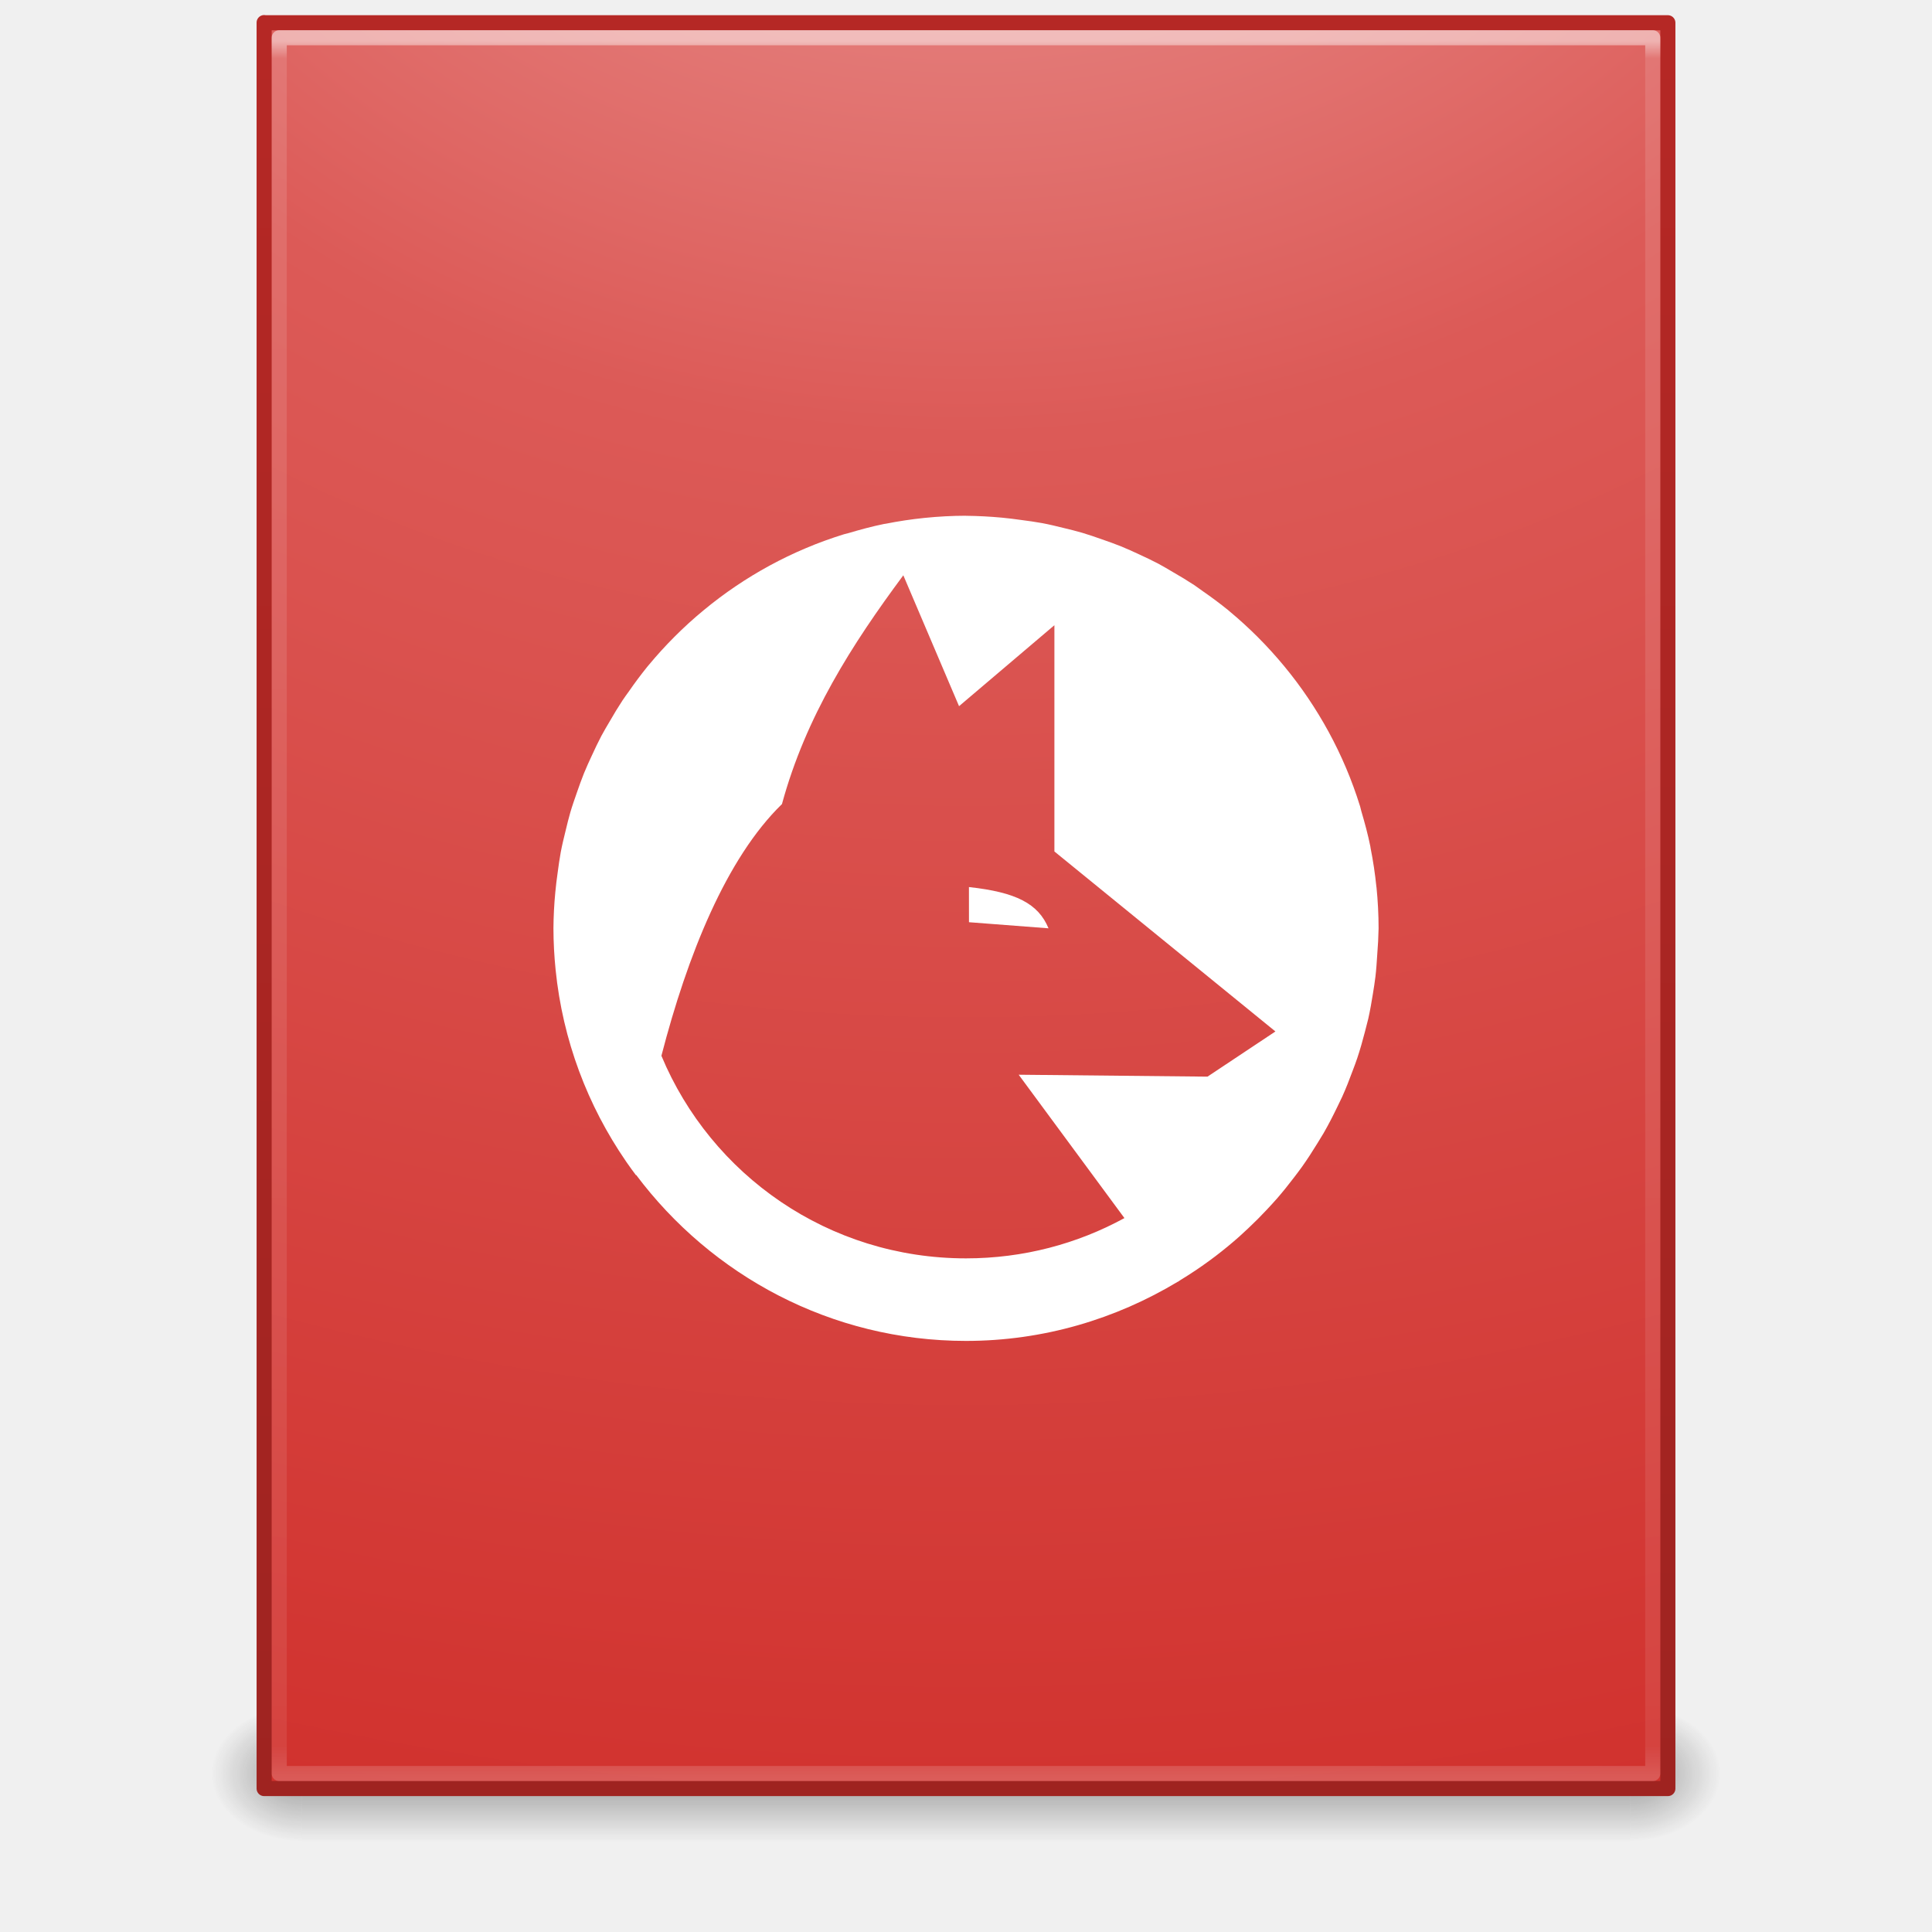
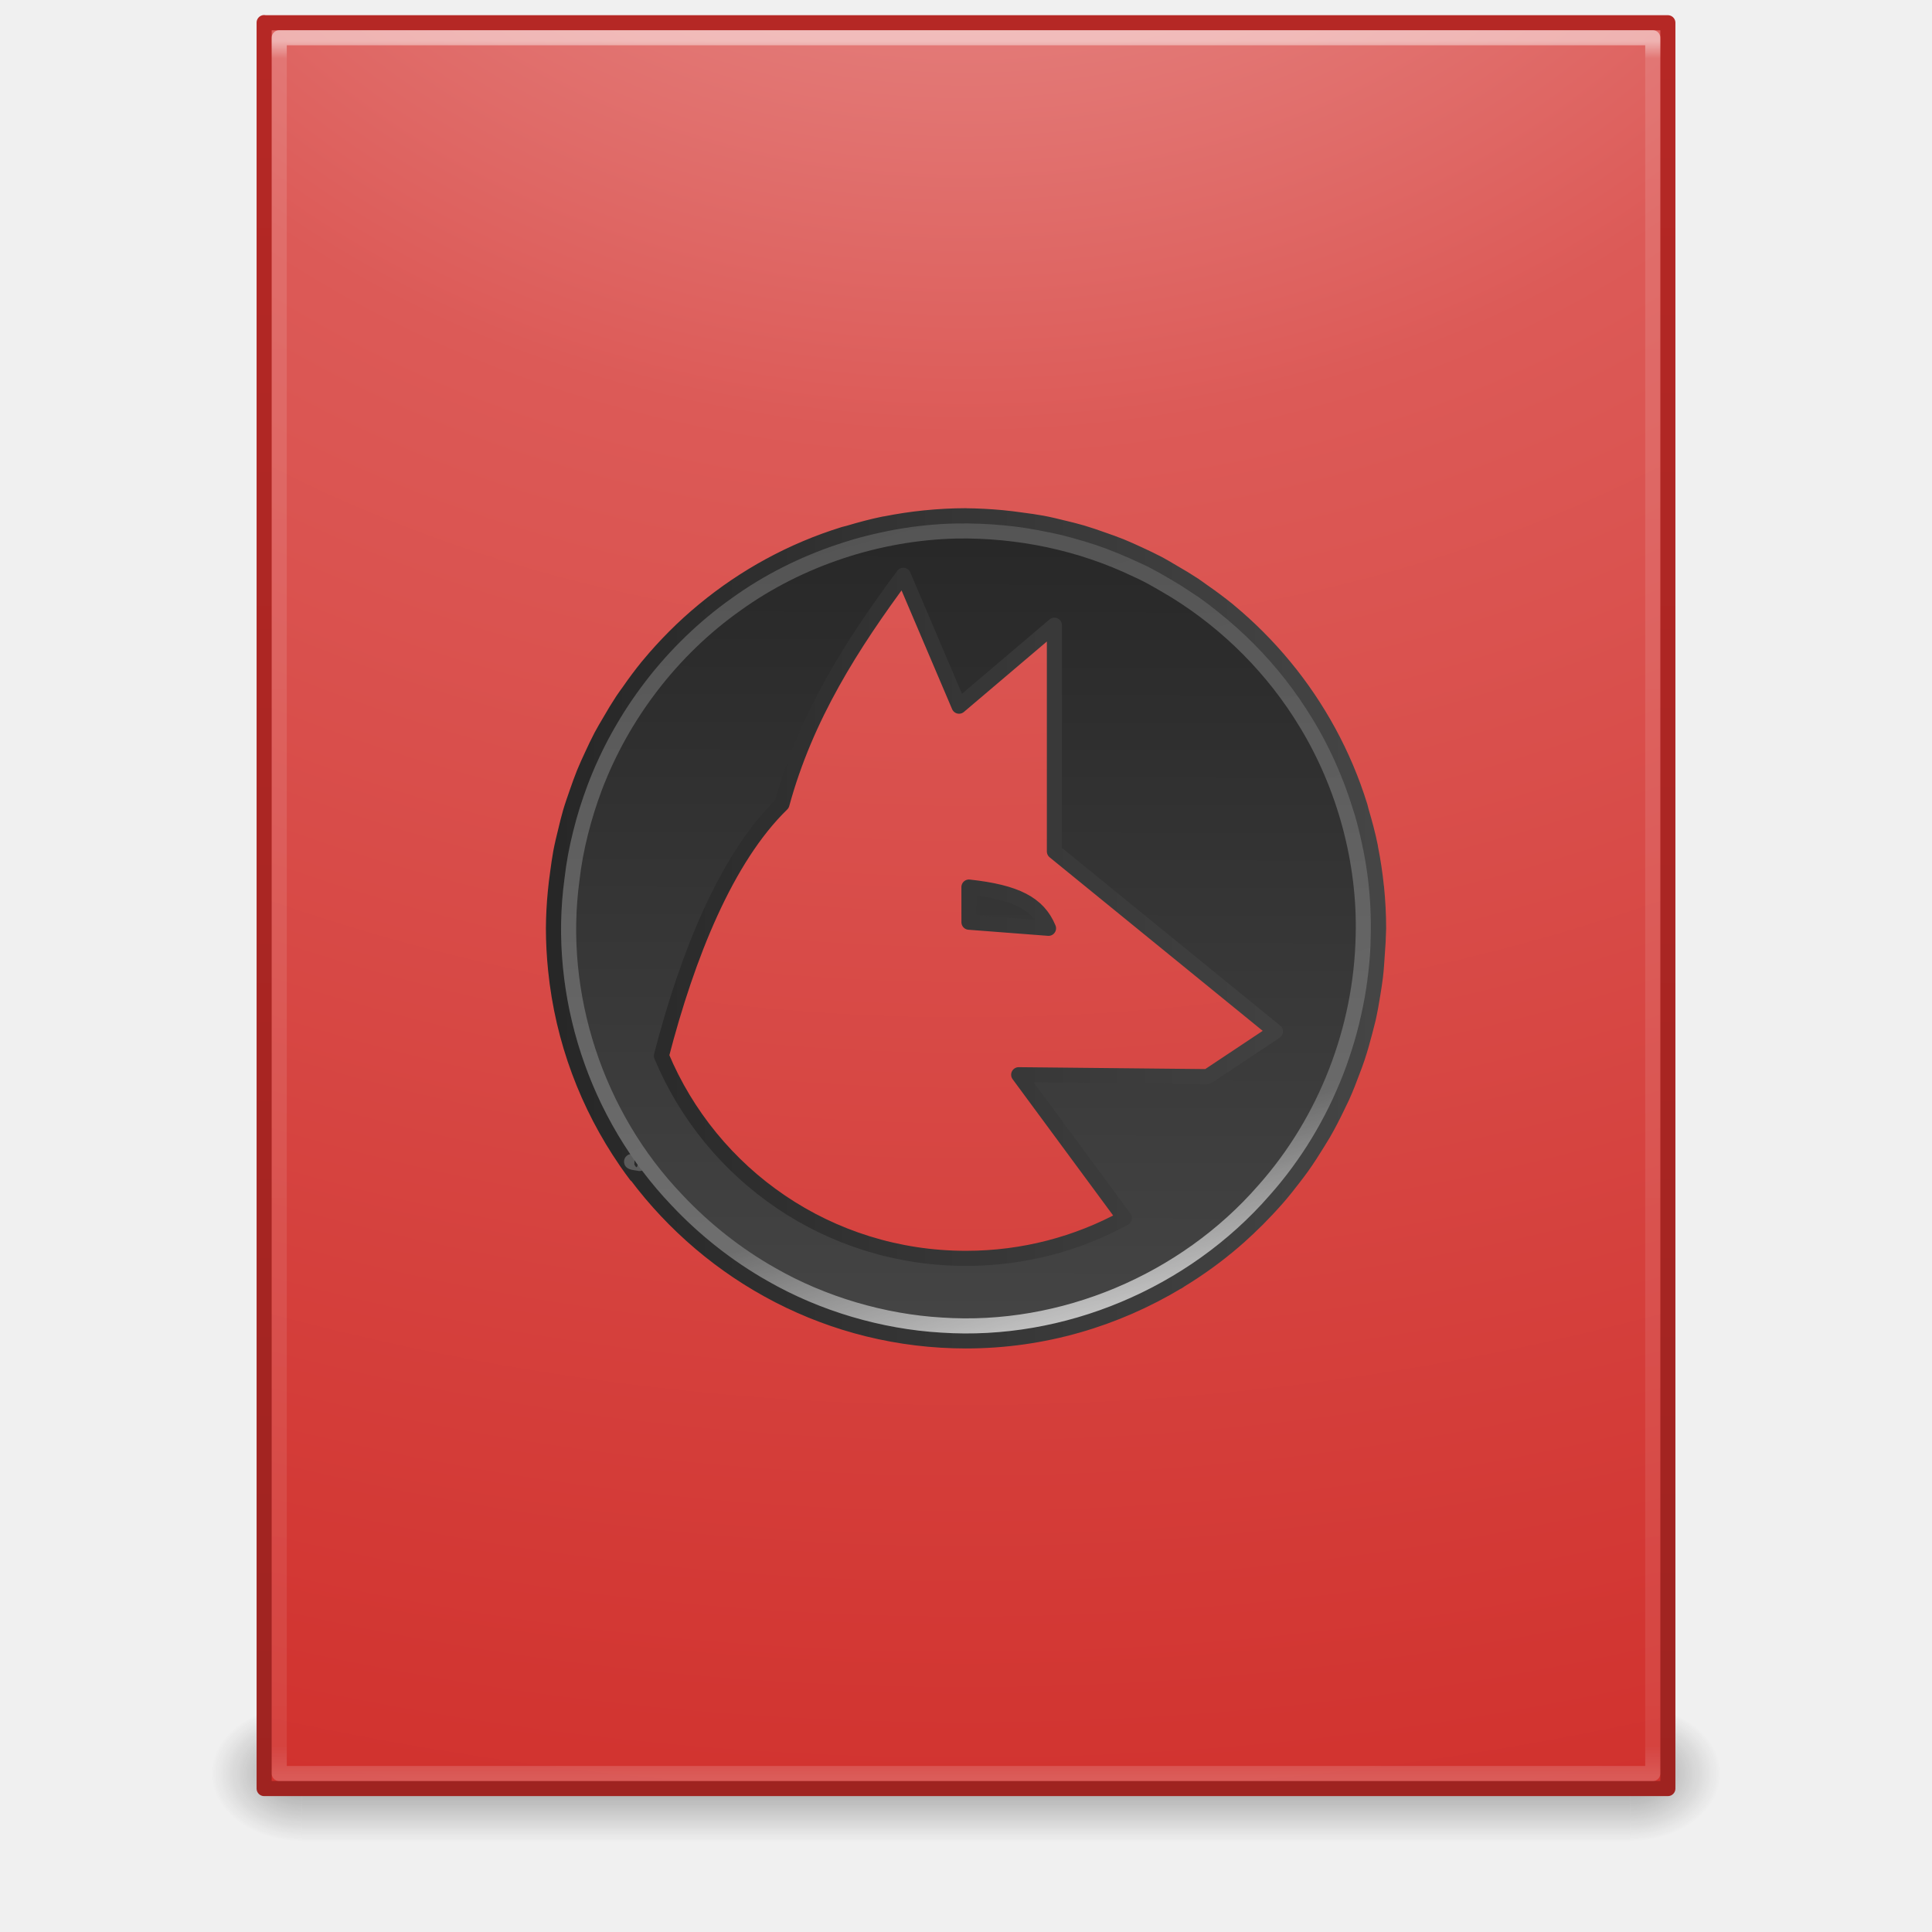
- <svg xmlns="http://www.w3.org/2000/svg" height="128" width="128" version="1.1" id="svg67">
+ <svg xmlns="http://www.w3.org/2000/svg" xmlns:xlink="http://www.w3.org/1999/xlink" height="128" width="128" version="1.1" id="svg67">
  <defs id="defs47">
    <linearGradient id="f" y2="42.586" gradientUnits="userSpaceOnUse" x2="24" gradientTransform="matrix(2.4595 0 0 3.1081 4.973 -78.595)" y1="5.564" x1="24">
      <stop stop-color="#fff" offset="0" id="stop2" />
      <stop stop-color="#fff" stop-opacity=".235" offset=".01" id="stop4" />
      <stop stop-color="#fff" stop-opacity=".157" offset=".982" id="stop6" />
      <stop stop-color="#fff" stop-opacity=".392" offset="1" id="stop8" />
    </linearGradient>
    <radialGradient id="b" fx="7.276" gradientUnits="userSpaceOnUse" cy="9.957" cx="7.806" gradientTransform="matrix(-4.2959e-7 17.553 -21.502 -5.2689e-7 278.07 -223.53)" r="12.672">
      <stop stop-color="#eca2a0" offset="0" id="stop11" />
      <stop stop-color="#dc5a57" offset=".262" id="stop13" />
      <stop stop-color="#d02e2a" offset=".705" id="stop15" />
      <stop stop-color="#9d2320" offset="1" id="stop17" />
    </radialGradient>
    <linearGradient id="d" y2=".918" gradientUnits="userSpaceOnUse" x2="25" gradientTransform="matrix(2.6571 0 0 2.6587 .22872 -63.816)" y1="47.935" x1="25">
      <stop stop-color="#9d2320" offset="0" id="stop20" />
      <stop stop-color="#b52825" offset="1" id="stop22" />
    </linearGradient>
    <linearGradient id="e" y2="39.999" gradientUnits="userSpaceOnUse" x2="25.058" gradientTransform="matrix(3.1429 0 0 1.2857 -11.429 -2.4286)" y1="47.028" x1="25.058">
      <stop stop-color="#181818" stop-opacity="0" offset="0" id="stop25" />
      <stop stop-color="#181818" offset=".5" id="stop27" />
      <stop stop-color="#181818" stop-opacity="0" offset="1" id="stop29" />
    </linearGradient>
    <radialGradient id="c" gradientUnits="userSpaceOnUse" cy="43.5" cx="4.993" gradientTransform="matrix(2.4045 0 0 1.8 -32.014 -131.8)" r="2.5">
      <stop stop-color="#181818" offset="0" id="stop32" />
      <stop stop-color="#181818" stop-opacity="0" offset="1" id="stop34" />
    </radialGradient>
    <radialGradient id="a" gradientUnits="userSpaceOnUse" cy="43.5" cx="4.993" gradientTransform="matrix(2.4045 0 0 1.8 95.986 -24.8)" r="2.5">
      <stop stop-color="#181818" offset="0" id="stop37" />
      <stop stop-color="#181818" stop-opacity="0" offset="1" id="stop39" />
    </radialGradient>
    <linearGradient id="g" y2="15" gradientUnits="userSpaceOnUse" x2="21" gradientTransform="matrix(2.7143 0 0 2.7143 -4.7143 -70.718)" y1="29" x1="21">
      <stop stop-color="#f8dbd9" offset="0" id="stop42" />
      <stop stop-color="#fff" offset="1" id="stop44" />
    </linearGradient>
+     <linearGradient id="linearGradient3292-0">
+       <stop id="stop3294-8" style="stop-color:#ffffff;stop-opacity:1" offset="0" />
+       <stop id="stop3296-5" style="stop-color:#ffffff;stop-opacity:0.235" offset="0.132" />
+       <stop id="stop3298-3" style="stop-color:#ffffff;stop-opacity:0.157" offset="0.974" />
+       <stop id="stop3300-9" style="stop-color:#ffffff;stop-opacity:0.392" offset="1" />
+     </linearGradient>
+     <linearGradient id="linearGradient2867-449-88-871-390-598-476-591-434-148-57-177-641-289-620-227-114-444-680-744-8-7-5">
+       <stop id="stop5430-8-6-6" style="stop-color:#5f5f5f;stop-opacity:1" offset="0" />
+       <stop id="stop5432-3-5-7" style="stop-color:#4f4f4f;stop-opacity:1" offset="0.262" />
+       <stop id="stop5434-1-6-7" style="stop-color:#3b3b3b;stop-opacity:1" offset="0.705" />
+       <stop id="stop5436-8-9-40" style="stop-color:#2b2b2b;stop-opacity:1" offset="1" />
+     </linearGradient>
+     <linearGradient id="linearGradient3707-319-631-407-324-616-674-812-821-107-178-392-400-6-7-4">
+       <stop id="stop5440-4-4-7" style="stop-color:#272727;stop-opacity:1" offset="0" />
+       <stop id="stop5442-3-5-4" style="stop-color:#454545;stop-opacity:1" offset="1" />
+     </linearGradient>
+     <linearGradient xlink:href="#linearGradient3707-319-631-407-324-616-674-812-821-107-178-392-400-6-7-4" id="linearGradient908" x1="64" y1="34.169" x2="63.884" y2="88.894" gradientUnits="userSpaceOnUse" />
+     <linearGradient xlink:href="#linearGradient3707-319-631-407-324-616-674-812-821-107-178-392-400-6-7-4" id="linearGradient940" x1="36.666" y1="61.504" x2="91.334" y2="61.504" gradientUnits="userSpaceOnUse" />
+     <linearGradient xlink:href="#linearGradient3292-0" id="linearGradient948" x1="79.165" y1="93.29" x2="42.886" y2="-38.678" gradientUnits="userSpaceOnUse" />
  </defs>
  <g transform="translate(0,64)" id="g65">
    <rect opacity=".4" height="9" width="6" y="49" x="108" fill="url(#a)" id="rect49" />
    <rect opacity=".4" transform="scale(-1)" height="9" width="6" y="-58" x="-20" fill="url(#c)" id="rect51" />
    <rect opacity=".4" height="9" width="88" y="49" x="20" fill="url(#e)" id="rect53" />
    <path stroke-linejoin="round" style="color:#000000" d="m17.5-62.493h93v116.99h-93v-117z" stroke="url(#d)" fill="url(#b)" id="path55" />
    <path opacity=".5" stroke-linejoin="round" d="m109.5 53.5h-91v-115h91z" stroke="url(#f)" stroke-linecap="round" fill="none" id="path57" />
  </g>
-   <path d="m 64,34.169 c -0.918,0.002 -1.835,0.051 -2.749,0.144 -0.869,0.088 -1.726,0.219 -2.567,0.385 -0.039,0.006 -0.076,0.012 -0.113,0.016 -0.793,0.162 -1.566,0.371 -2.333,0.599 -0.107,0.027 -0.217,0.057 -0.326,0.084 -0.863,0.269 -1.71,0.574 -2.534,0.925 -0.816,0.344 -1.615,0.73 -2.392,1.152 -1.544,0.84 -3.003,1.827 -4.358,2.948 -0.676,0.556 -1.324,1.146 -1.943,1.767 -0.59,0.592 -1.154,1.209 -1.687,1.851 -0.031,0.039 -0.064,0.074 -0.096,0.113 -0.431,0.533 -0.843,1.084 -1.234,1.65 -0.139,0.195 -0.283,0.387 -0.416,0.588 -0.297,0.453 -0.58,0.916 -0.849,1.388 -0.189,0.324 -0.385,0.644 -0.56,0.976 -0.219,0.424 -0.428,0.851 -0.625,1.287 -0.184,0.392 -0.363,0.787 -0.529,1.191 -0.162,0.412 -0.316,0.828 -0.459,1.248 -0.154,0.443 -0.31,0.884 -0.443,1.335 -0.111,0.396 -0.215,0.795 -0.308,1.197 -0.117,0.474 -0.234,0.951 -0.326,1.435 -0.082,0.459 -0.15,0.92 -0.209,1.382 -0.059,0.43 -0.117,0.857 -0.154,1.292 -0.076,0.791 -0.117,1.585 -0.123,2.382 0.002,0.918 0.051,1.835 0.144,2.749 0.471,4.67 2.124,8.997 4.655,12.679 0.023,0.033 0.047,0.068 0.07,0.102 0.195,0.281 0.396,0.558 0.603,0.832 0,-0.008 0.004,-0.018 0.006,-0.025 4.99,6.658 12.919,10.998 21.855,10.998 5.133,0 9.926,-1.451 14.036,-3.924 l 0.004,0.006 c 0.057,-0.037 0.111,-0.076 0.166,-0.113 0.652,-0.398 1.287,-0.82 1.902,-1.271 0.141,-0.103 0.281,-0.209 0.422,-0.314 0.539,-0.412 1.062,-0.841 1.57,-1.292 0.205,-0.184 0.408,-0.371 0.607,-0.56 0.424,-0.398 0.832,-0.808 1.228,-1.232 0.236,-0.252 0.469,-0.506 0.695,-0.763 0.373,-0.43 0.726,-0.873 1.072,-1.326 0.189,-0.244 0.375,-0.49 0.556,-0.742 0.363,-0.51 0.701,-1.035 1.029,-1.57 0.137,-0.217 0.271,-0.435 0.4,-0.656 0.326,-0.564 0.623,-1.146 0.908,-1.736 0.113,-0.225 0.221,-0.449 0.326,-0.677 0.256,-0.566 0.482,-1.148 0.699,-1.736 0.107,-0.277 0.209,-0.556 0.305,-0.838 0.189,-0.566 0.351,-1.142 0.502,-1.724 0.08,-0.293 0.154,-0.586 0.225,-0.881 0.123,-0.551 0.221,-1.109 0.31,-1.671 0.062,-0.369 0.117,-0.74 0.164,-1.111 0.057,-0.48 0.088,-0.968 0.119,-1.456 0.049,-0.582 0.078,-1.164 0.09,-1.745 0,-0.923 -0.049,-1.831 -0.139,-2.729 l -0.006,-0.021 c -0.088,-0.869 -0.217,-1.724 -0.385,-2.567 -0.008,-0.037 -0.008,-0.076 -0.016,-0.111 -0.16,-0.793 -0.371,-1.568 -0.597,-2.333 -0.031,-0.103 -0.049,-0.213 -0.08,-0.316 l -0.012,-0.037 c -0.266,-0.855 -0.572,-1.691 -0.918,-2.509 -0.346,-0.816 -0.73,-1.613 -1.154,-2.392 -0.84,-1.542 -1.826,-3.003 -2.946,-4.356 -0.558,-0.676 -1.148,-1.324 -1.767,-1.943 -0.592,-0.592 -1.21,-1.154 -1.853,-1.689 -0.031,-0.025 -0.061,-0.053 -0.092,-0.08 -0.006,-0.004 -0.014,-0.01 -0.02,-0.016 -0.535,-0.431 -1.086,-0.843 -1.65,-1.232 -0.197,-0.139 -0.389,-0.283 -0.588,-0.418 -0.455,-0.297 -0.918,-0.58 -1.388,-0.847 -0.324,-0.191 -0.644,-0.385 -0.976,-0.562 -0.424,-0.219 -0.853,-0.428 -1.287,-0.625 -0.394,-0.182 -0.789,-0.363 -1.191,-0.527 -0.412,-0.164 -0.83,-0.316 -1.25,-0.459 -0.441,-0.156 -0.882,-0.31 -1.333,-0.443 -0.396,-0.113 -0.797,-0.217 -1.197,-0.31 -0.476,-0.117 -0.951,-0.234 -1.437,-0.326 -0.459,-0.08 -0.92,-0.15 -1.382,-0.207 -0.43,-0.059 -0.857,-0.117 -1.291,-0.156 -0.793,-0.074 -1.587,-0.115 -2.382,-0.123 z m -4.153,3.946 3.692,8.671 6.318,-5.365 v 14.991 l 14.643,11.925 -4.5,2.993 -12.509,-0.127 7.005,9.498 c -3.114,1.701 -6.687,2.669 -10.496,2.669 -9.112,0 -16.886,-5.525 -20.18,-13.421 1.724,-6.66 4.299,-13.091 7.987,-16.677 1.574,-5.789 4.643,-10.582 8.04,-15.157 z m 4.348,20.655 0.002,2.329 5.27,0.404 c -0.677,-1.638 -2.152,-2.392 -5.271,-2.733 z" style="clip-rule:evenodd;fill:#ffffff;fill-opacity:1;fill-rule:nonzero;stroke-width:1.952;stroke-linejoin:round;stroke-miterlimit:2" id="path4-3" />
+   <path d="m 64,34.169 c -0.918,0.002 -1.835,0.051 -2.749,0.144 -0.869,0.088 -1.726,0.219 -2.567,0.385 -0.039,0.006 -0.076,0.012 -0.113,0.016 -0.793,0.162 -1.566,0.371 -2.333,0.599 -0.107,0.027 -0.217,0.057 -0.326,0.084 -0.863,0.269 -1.71,0.574 -2.534,0.925 -0.816,0.344 -1.615,0.73 -2.392,1.152 -1.544,0.84 -3.003,1.827 -4.358,2.948 -0.676,0.556 -1.324,1.146 -1.943,1.767 -0.59,0.592 -1.154,1.209 -1.687,1.851 -0.031,0.039 -0.064,0.074 -0.096,0.113 -0.431,0.533 -0.843,1.084 -1.234,1.65 -0.139,0.195 -0.283,0.387 -0.416,0.588 -0.297,0.453 -0.58,0.916 -0.849,1.388 -0.189,0.324 -0.385,0.644 -0.56,0.976 -0.219,0.424 -0.428,0.851 -0.625,1.287 -0.184,0.392 -0.363,0.787 -0.529,1.191 -0.162,0.412 -0.316,0.828 -0.459,1.248 -0.154,0.443 -0.31,0.884 -0.443,1.335 -0.111,0.396 -0.215,0.795 -0.308,1.197 -0.117,0.474 -0.234,0.951 -0.326,1.435 -0.082,0.459 -0.15,0.92 -0.209,1.382 -0.059,0.43 -0.117,0.857 -0.154,1.292 -0.076,0.791 -0.117,1.585 -0.123,2.382 0.002,0.918 0.051,1.835 0.144,2.749 0.471,4.67 2.124,8.997 4.655,12.679 0.023,0.033 0.047,0.068 0.07,0.102 0.195,0.281 0.396,0.558 0.603,0.832 0,-0.008 0.004,-0.018 0.006,-0.025 4.99,6.658 12.919,10.998 21.855,10.998 5.133,0 9.926,-1.451 14.036,-3.924 l 0.004,0.006 c 0.057,-0.037 0.111,-0.076 0.166,-0.113 0.652,-0.398 1.287,-0.82 1.902,-1.271 0.141,-0.103 0.281,-0.209 0.422,-0.314 0.539,-0.412 1.062,-0.841 1.57,-1.292 0.205,-0.184 0.408,-0.371 0.607,-0.56 0.424,-0.398 0.832,-0.808 1.228,-1.232 0.236,-0.252 0.469,-0.506 0.695,-0.763 0.373,-0.43 0.726,-0.873 1.072,-1.326 0.189,-0.244 0.375,-0.49 0.556,-0.742 0.363,-0.51 0.701,-1.035 1.029,-1.57 0.137,-0.217 0.271,-0.435 0.4,-0.656 0.326,-0.564 0.623,-1.146 0.908,-1.736 0.113,-0.225 0.221,-0.449 0.326,-0.677 0.256,-0.566 0.482,-1.148 0.699,-1.736 0.107,-0.277 0.209,-0.556 0.305,-0.838 0.189,-0.566 0.351,-1.142 0.502,-1.724 0.08,-0.293 0.154,-0.586 0.225,-0.881 0.123,-0.551 0.221,-1.109 0.31,-1.671 0.062,-0.369 0.117,-0.74 0.164,-1.111 0.057,-0.48 0.088,-0.968 0.119,-1.456 0.049,-0.582 0.078,-1.164 0.09,-1.745 0,-0.923 -0.049,-1.831 -0.139,-2.729 l -0.006,-0.021 c -0.088,-0.869 -0.217,-1.724 -0.385,-2.567 -0.008,-0.037 -0.008,-0.076 -0.016,-0.111 -0.16,-0.793 -0.371,-1.568 -0.597,-2.333 -0.031,-0.103 -0.049,-0.213 -0.08,-0.316 l -0.012,-0.037 c -0.266,-0.855 -0.572,-1.691 -0.918,-2.509 -0.346,-0.816 -0.73,-1.613 -1.154,-2.392 -0.84,-1.542 -1.826,-3.003 -2.946,-4.356 -0.558,-0.676 -1.148,-1.324 -1.767,-1.943 -0.592,-0.592 -1.21,-1.154 -1.853,-1.689 -0.031,-0.025 -0.061,-0.053 -0.092,-0.08 -0.006,-0.004 -0.014,-0.01 -0.02,-0.016 -0.535,-0.431 -1.086,-0.843 -1.65,-1.232 -0.197,-0.139 -0.389,-0.283 -0.588,-0.418 -0.455,-0.297 -0.918,-0.58 -1.388,-0.847 -0.324,-0.191 -0.644,-0.385 -0.976,-0.562 -0.424,-0.219 -0.853,-0.428 -1.287,-0.625 -0.394,-0.182 -0.789,-0.363 -1.191,-0.527 -0.412,-0.164 -0.83,-0.316 -1.25,-0.459 -0.441,-0.156 -0.882,-0.31 -1.333,-0.443 -0.396,-0.113 -0.797,-0.217 -1.197,-0.31 -0.476,-0.117 -0.951,-0.234 -1.437,-0.326 -0.459,-0.08 -0.92,-0.15 -1.382,-0.207 -0.43,-0.059 -0.857,-0.117 -1.291,-0.156 -0.793,-0.074 -1.587,-0.115 -2.382,-0.123 z m -4.153,3.946 3.692,8.671 6.318,-5.365 v 14.991 l 14.643,11.925 -4.5,2.993 -12.509,-0.127 7.005,9.498 c -3.114,1.701 -6.687,2.669 -10.496,2.669 -9.112,0 -16.886,-5.525 -20.18,-13.421 1.724,-6.66 4.299,-13.091 7.987,-16.677 1.574,-5.789 4.643,-10.582 8.04,-15.157 z m 4.348,20.655 0.002,2.329 5.27,0.404 c -0.677,-1.638 -2.152,-2.392 -5.271,-2.733 z" style="clip-rule:evenodd;fill:url(#linearGradient908);fill-opacity:1;fill-rule:nonzero;stroke-width:1;stroke-linejoin:round;stroke-miterlimit:2;stroke:url(#linearGradient940);stroke-dasharray:none" id="path4-3" />
+   <path id="path4-3-5" style="clip-rule:evenodd;fill:none;fill-opacity:1;fill-rule:nonzero;stroke:url(#linearGradient948);stroke-width:1;stroke-linejoin:round;stroke-miterlimit:2;stroke-dasharray:none" d="m 63.352,35.18 c -5.181,0.117 -10.421,1.863 -14.566,4.848 -4.252,3.006 -7.568,7.336 -9.396,12.182 -0.693,1.843 -1.266,4.01 -1.493,6.051 -1.047,7.645 1.613,15.673 6.939,21.232 1.827,1.951 3.999,3.658 6.253,4.931 3.421,1.973 7.453,3.142 11.295,3.366 7.995,0.54 16.093,-2.889 21.349,-8.918 4.103,-4.608 6.454,-10.697 6.583,-16.861 0.135,-4.931 -1.262,-9.991 -3.794,-14.134 -2.138,-3.531 -5.124,-6.537 -8.631,-8.711 -0.737,-0.437 -1.704,-1.03 -2.59,-1.417 -3.71,-1.784 -7.839,-2.636 -11.949,-2.57 z M 42.373,77.084 c 0.65,-0.225 -1.423,-0.19 -0.049,-0.013 z" />
</svg>
